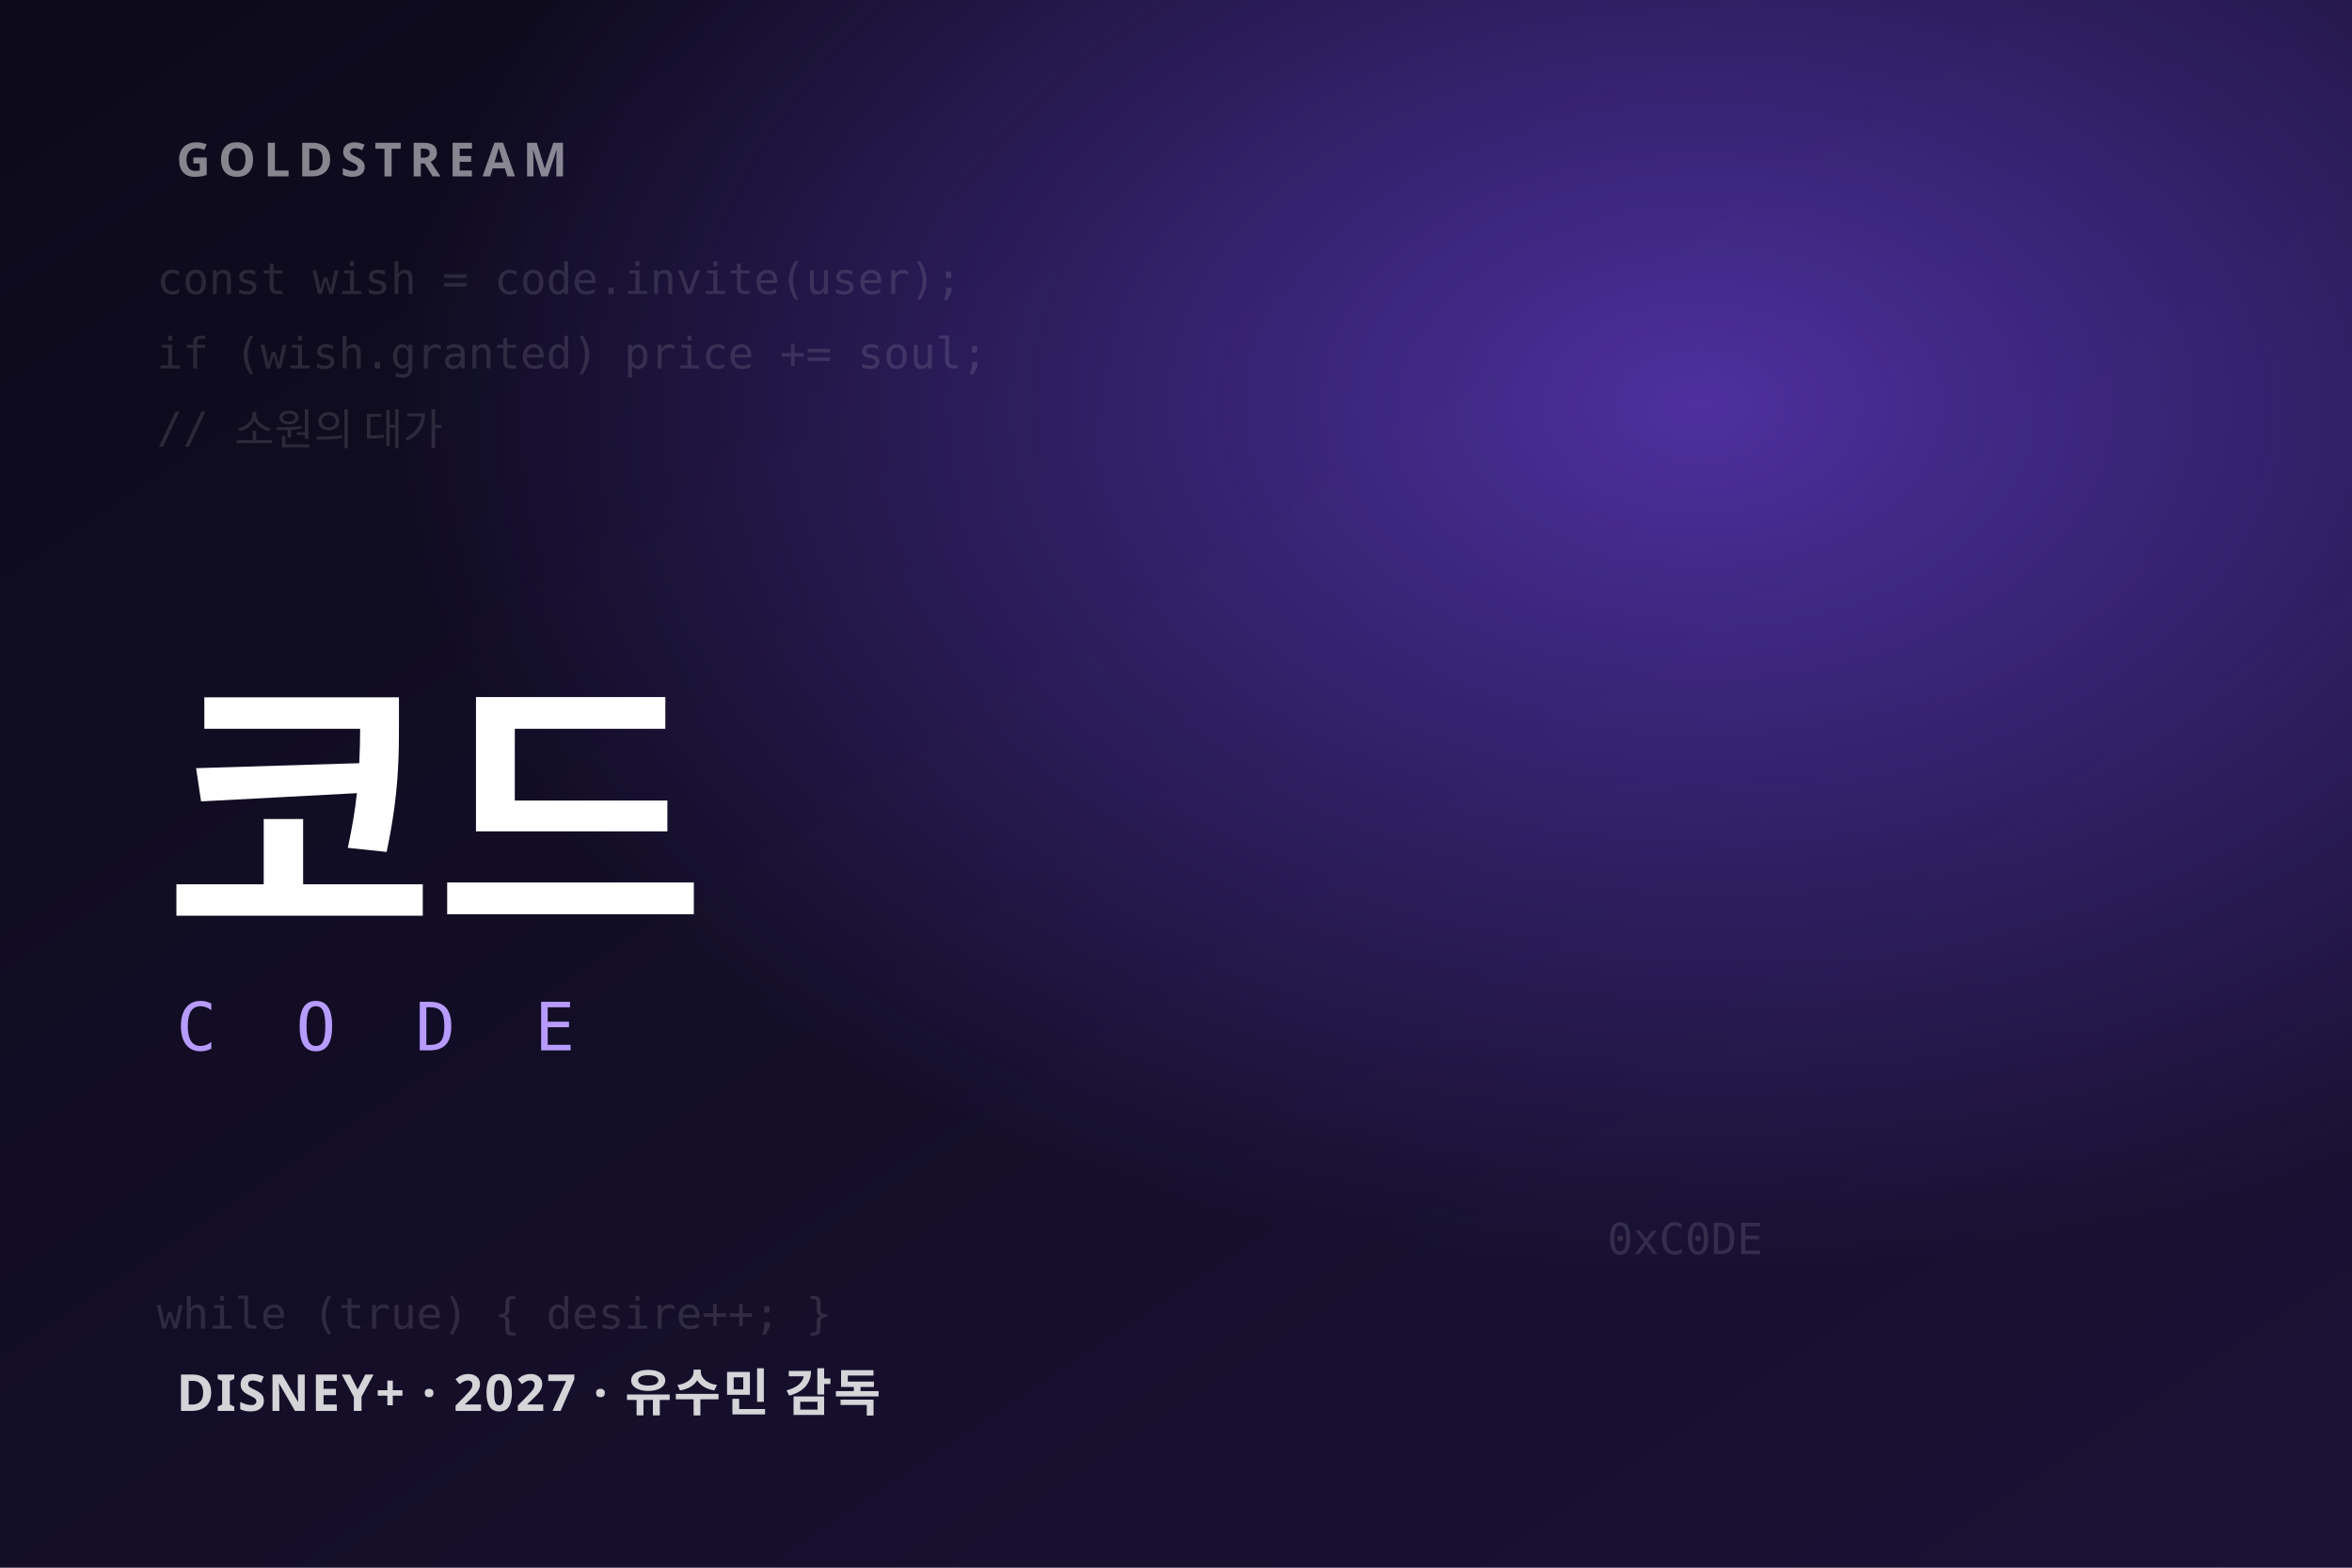
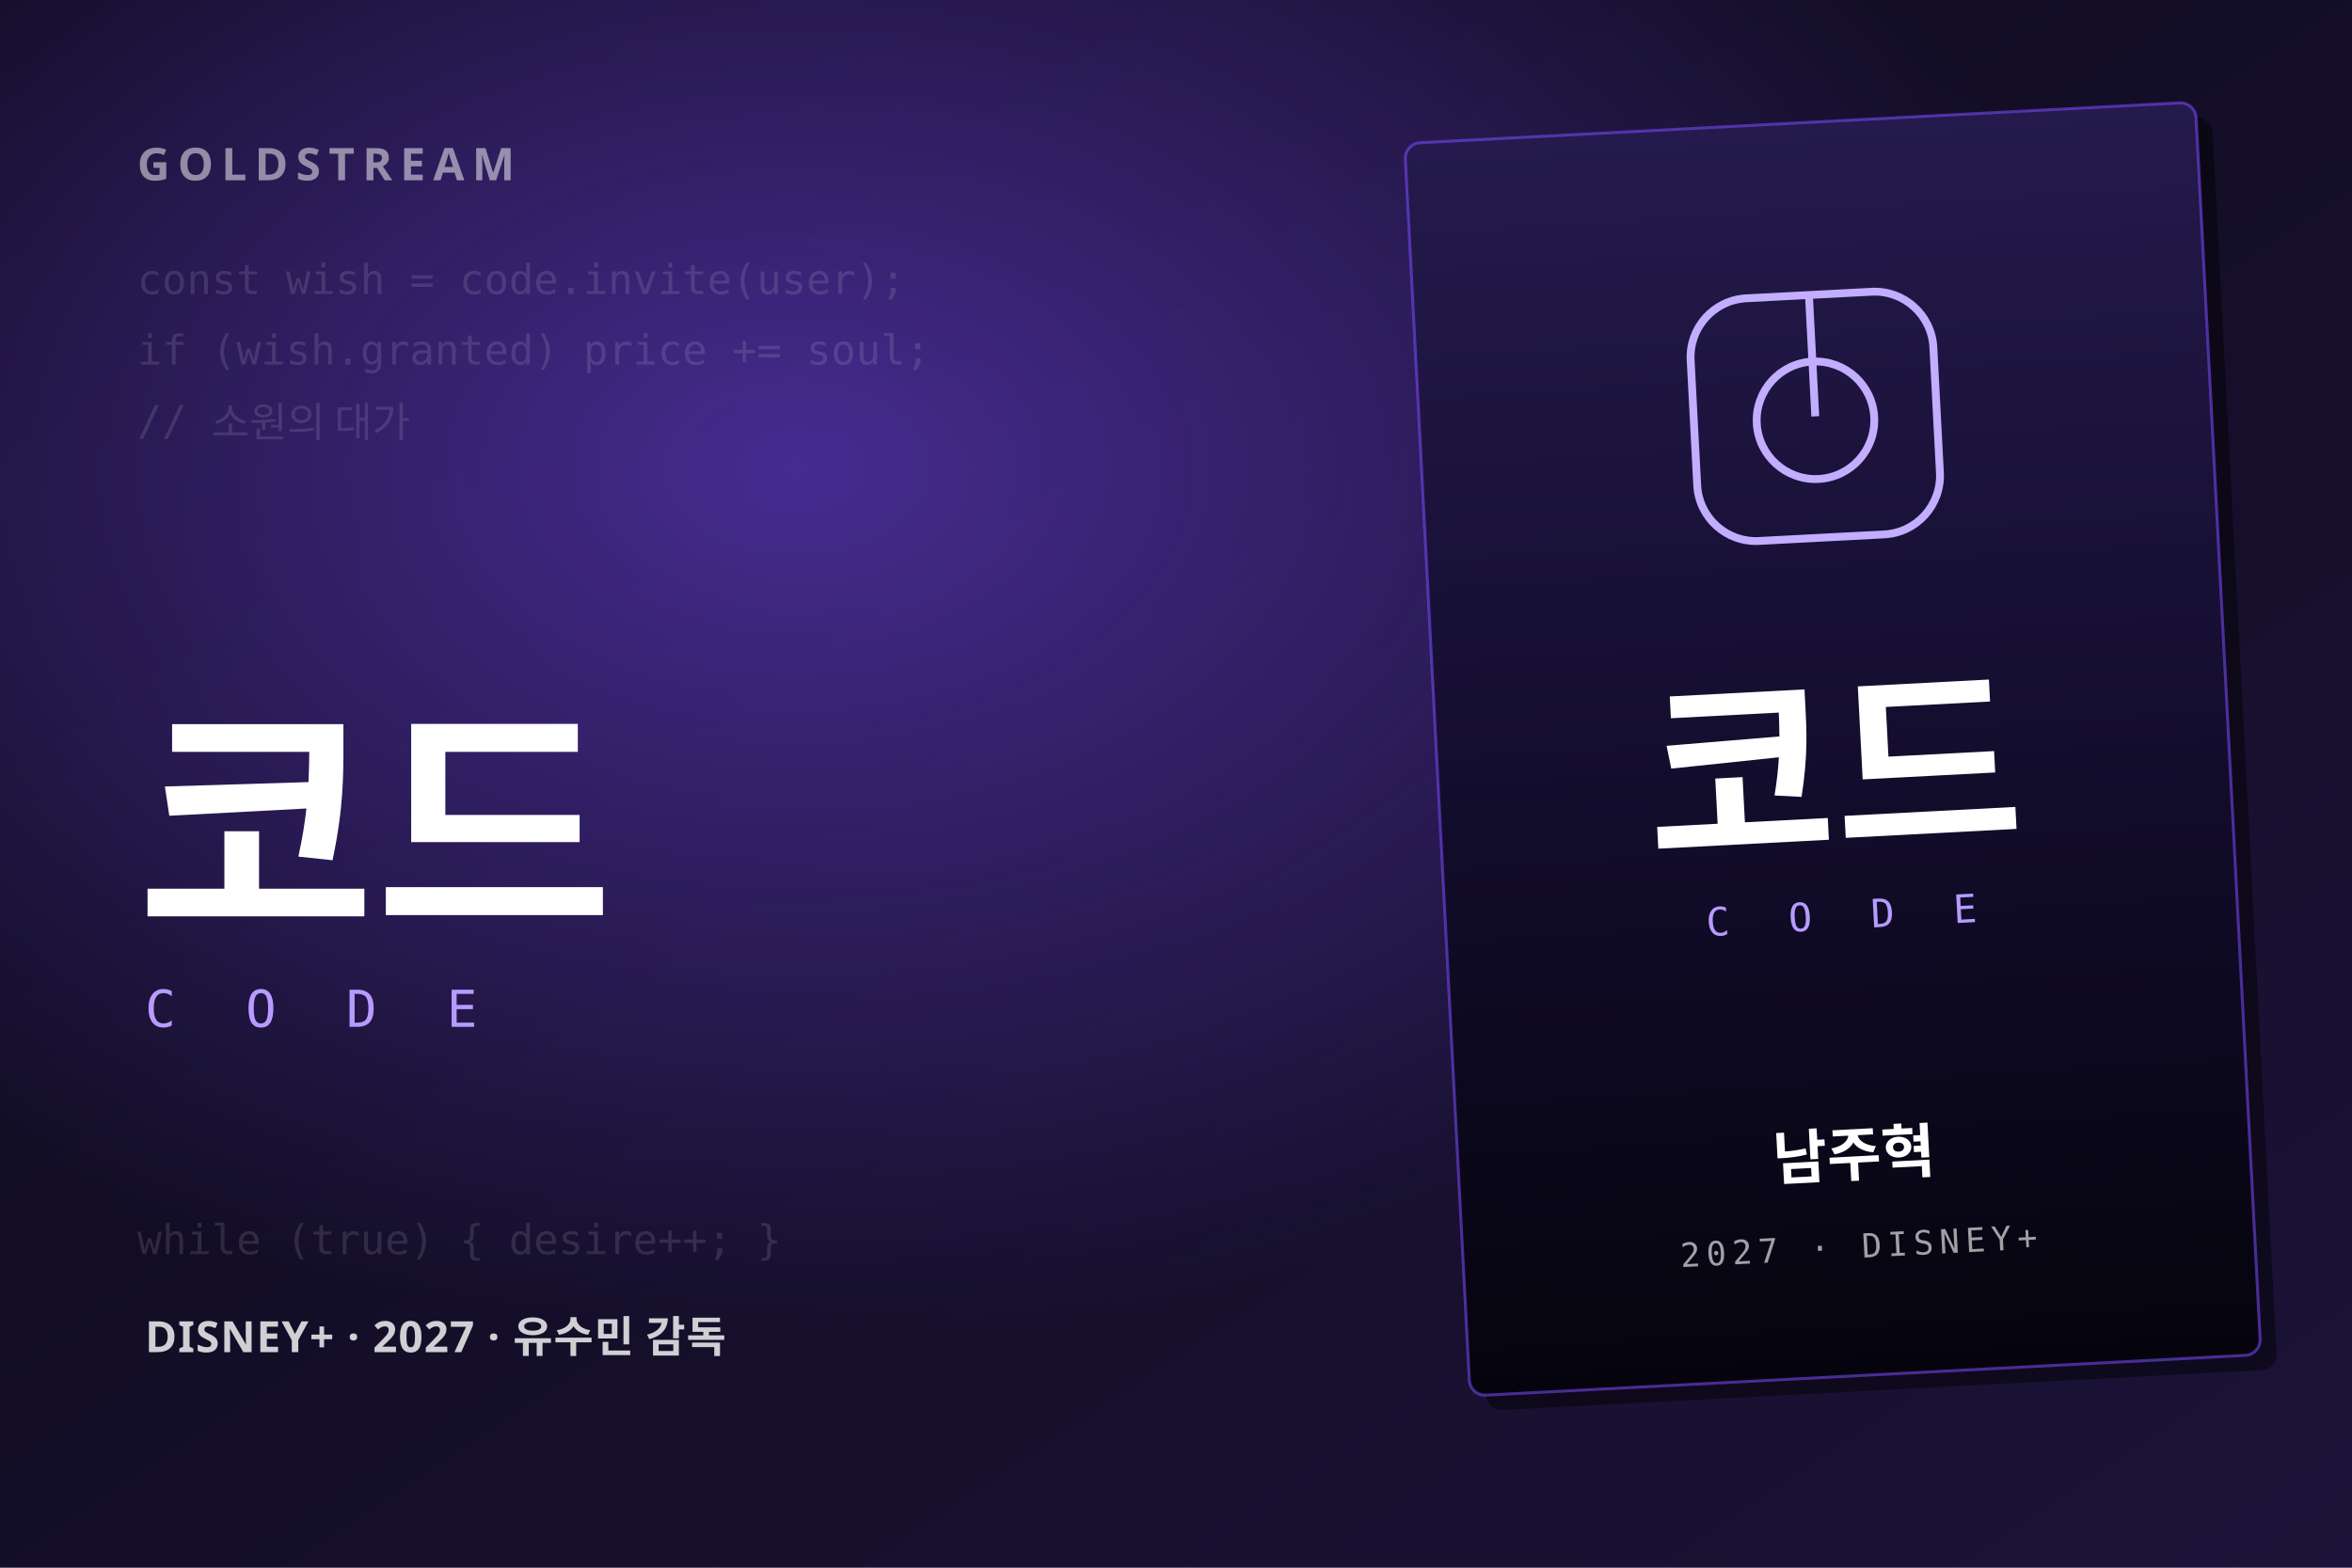
- <svg xmlns="http://www.w3.org/2000/svg" width="1200" height="800" viewBox="0 0 1200 800" role="img" aria-label="코드 (CODE)">
+ <svg xmlns="http://www.w3.org/2000/svg" width="1200" height="800" viewBox="0 0 1200 800" role="img" aria-label="코드 (CODE) 포스터">
  <defs>
    <linearGradient id="bg" x1="0" y1="0" x2="1" y2="1">
-       <stop offset="0" stop-color="#0c0a1a" />
-       <stop offset="1" stop-color="#1b1236" />
+       <stop offset="0" stop-color="#0b0917" />
+       <stop offset="1" stop-color="#1c1338" />
    </linearGradient>
-     <radialGradient id="glow" cx="72%" cy="26%" r="55%">
-       <stop offset="0" stop-color="#7c4bff" stop-opacity="0.55" />
+     <linearGradient id="poster" x1="0" y1="0" x2="0" y2="1">
+       <stop offset="0" stop-color="#241a4d" />
+       <stop offset="0.55" stop-color="#120c2b" />
+       <stop offset="1" stop-color="#05040d" />
+     </linearGradient>
+     <radialGradient id="glow" cx="34%" cy="30%" r="55%">
+       <stop offset="0" stop-color="#7c4bff" stop-opacity="0.5" />
      <stop offset="1" stop-color="#7c4bff" stop-opacity="0" />
    </radialGradient>
  </defs>
  <rect width="1200" height="800" fill="url(#bg)" />
  <rect width="1200" height="800" fill="url(#glow)" />
-   <g font-family="'IBM Plex Mono', ui-monospace, monospace" fill="#ffffff" opacity="0.12" font-size="22">
-     <text x="80" y="150">const wish = code.invite(user);</text>
-     <text x="80" y="188">if (wish.granted) price += soul;</text>
-     <text x="80" y="226">// 소원의 대가</text>
-     <text x="820" y="640">0xC0DE</text>
-     <text x="80" y="678">while (true) { desire++; }</text>
+   <g font-family="'IBM Plex Mono', ui-monospace, monospace" fill="#ffffff" opacity="0.12" font-size="21">
+     <text x="70" y="150">const wish = code.invite(user);</text>
+     <text x="70" y="186">if (wish.granted) price += soul;</text>
+     <text x="70" y="222">// 소원의 대가</text>
+     <text x="70" y="640">while (true) { desire++; }</text>
  </g>
-   <text x="84" y="470" font-family="'Pretendard Variable', sans-serif" font-size="150" font-weight="800" fill="#ffffff">코드</text>
-   <text x="90" y="536" font-family="'IBM Plex Mono', monospace" font-size="34" font-weight="500" letter-spacing="10" fill="#b79bff">C O D E</text>
-   <text x="90" y="720" font-family="'Pretendard Variable', sans-serif" font-size="26" font-weight="600" letter-spacing="1" fill="#ffffff" opacity="0.82">DISNEY+ · 2027 · 유수민 감독</text>
-   <text x="90" y="90" font-family="'Pretendard Variable', sans-serif" font-size="24" font-weight="700" letter-spacing="4" fill="#ffffff" opacity="0.5">GOLDSTREAM</text>
+   <text x="70" y="470" font-family="'Pretendard Variable', sans-serif" font-size="132" font-weight="800" fill="#ffffff">코드</text>
+   <text x="74" y="524" font-family="'IBM Plex Mono', monospace" font-size="26" font-weight="500" letter-spacing="10" fill="#b79bff">C O D E</text>
+   <text x="74" y="690" font-family="'Pretendard Variable', sans-serif" font-size="22" font-weight="600" letter-spacing="0.5" fill="#ffffff" opacity="0.8">DISNEY+ · 2027 · 유수민 감독</text>
+   <g transform="rotate(-3 940 400)">
+     <rect x="742" y="70" width="404" height="640" rx="8" fill="#000000" opacity="0.45" />
+     <rect x="734" y="62" width="404" height="640" rx="8" fill="url(#poster)" stroke="#7c4bff" stroke-opacity="0.55" stroke-width="1.5" />
+     <rect x="874" y="150" width="124" height="124" rx="30" fill="none" stroke="#c3adff" stroke-width="4" />
+     <line x1="936" y1="212" x2="936" y2="150" stroke="#c3adff" stroke-width="4" />
+     <circle cx="936" cy="214" r="30" fill="none" stroke="#c3adff" stroke-width="4" />
+     <text x="936" y="430" text-anchor="middle" font-family="'Pretendard Variable', sans-serif" font-size="104" font-weight="800" fill="#ffffff">코드</text>
+     <text x="936" y="474" text-anchor="middle" font-family="'IBM Plex Mono', monospace" font-size="20" letter-spacing="9" fill="#b79bff">C O D E</text>
+     <text x="936" y="600" text-anchor="middle" font-family="'Pretendard Variable', sans-serif" font-size="30" font-weight="700" fill="#ffffff">남주혁</text>
+     <text x="936" y="642" text-anchor="middle" font-family="'IBM Plex Mono', monospace" font-size="17" letter-spacing="3" fill="#ffffff" opacity="0.62">2027 · DISNEY+</text>
+   </g>
+   <text x="70" y="92" font-family="'Pretendard Variable', sans-serif" font-size="23" font-weight="700" letter-spacing="4" fill="#ffffff" opacity="0.5">GOLDSTREAM</text>
</svg>
